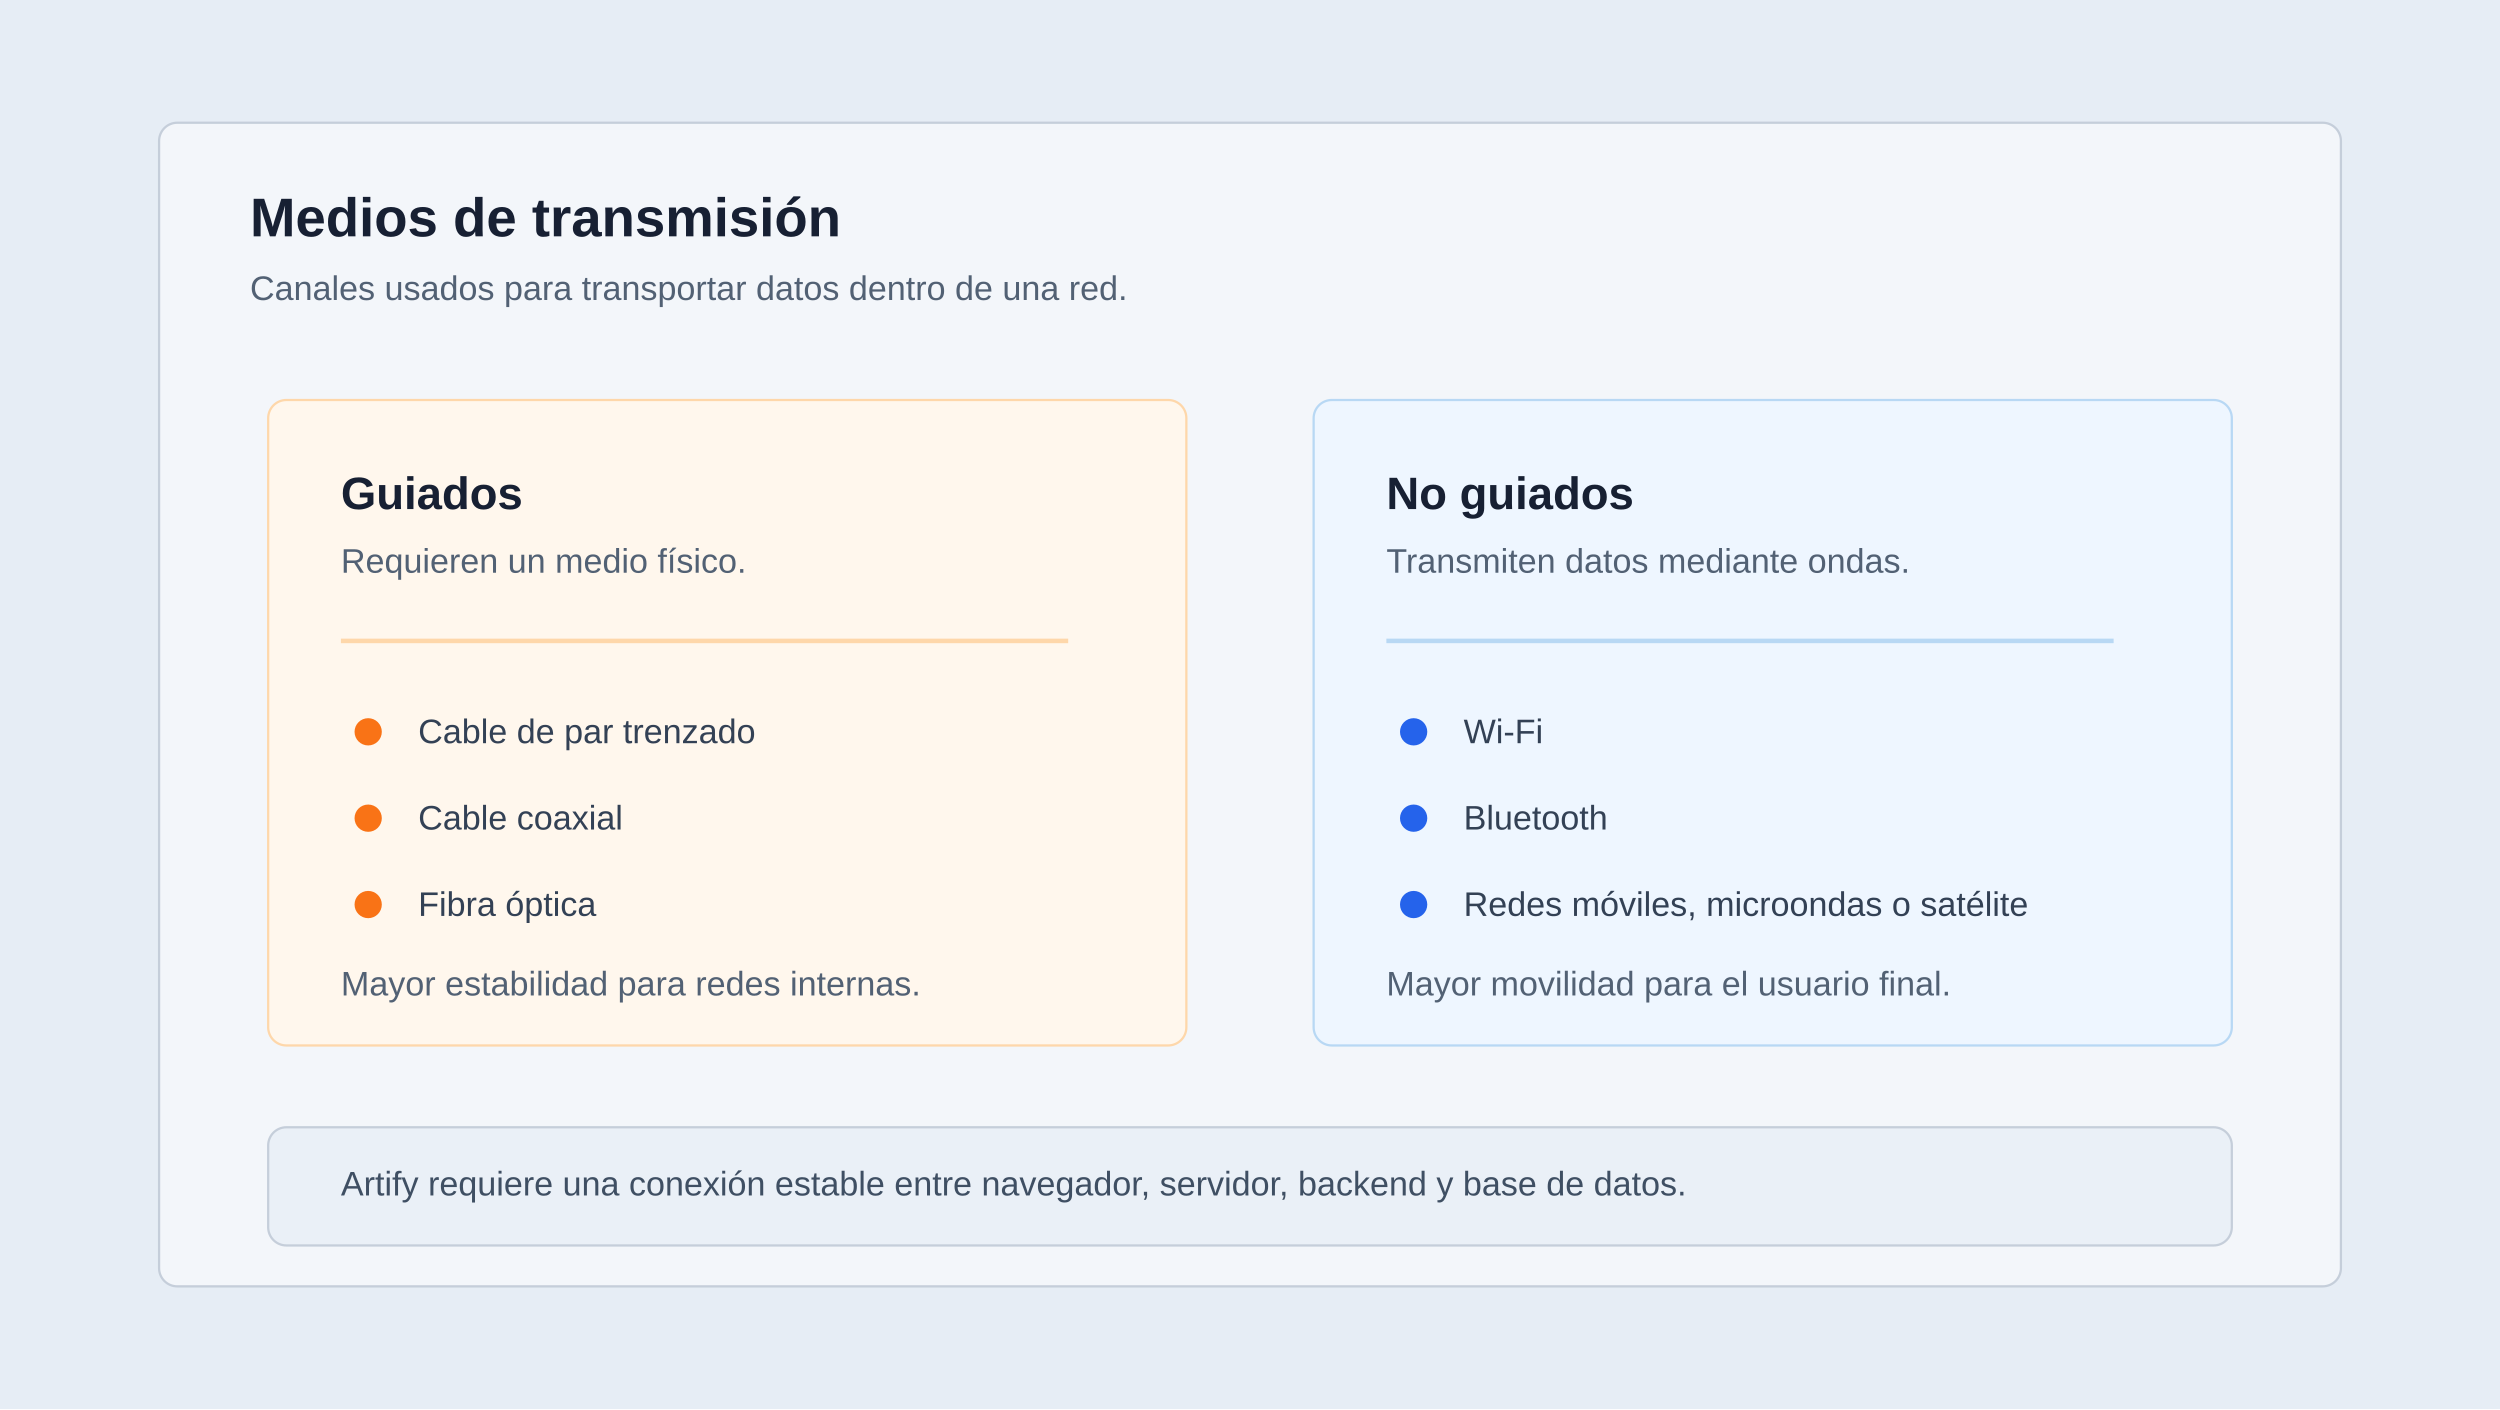
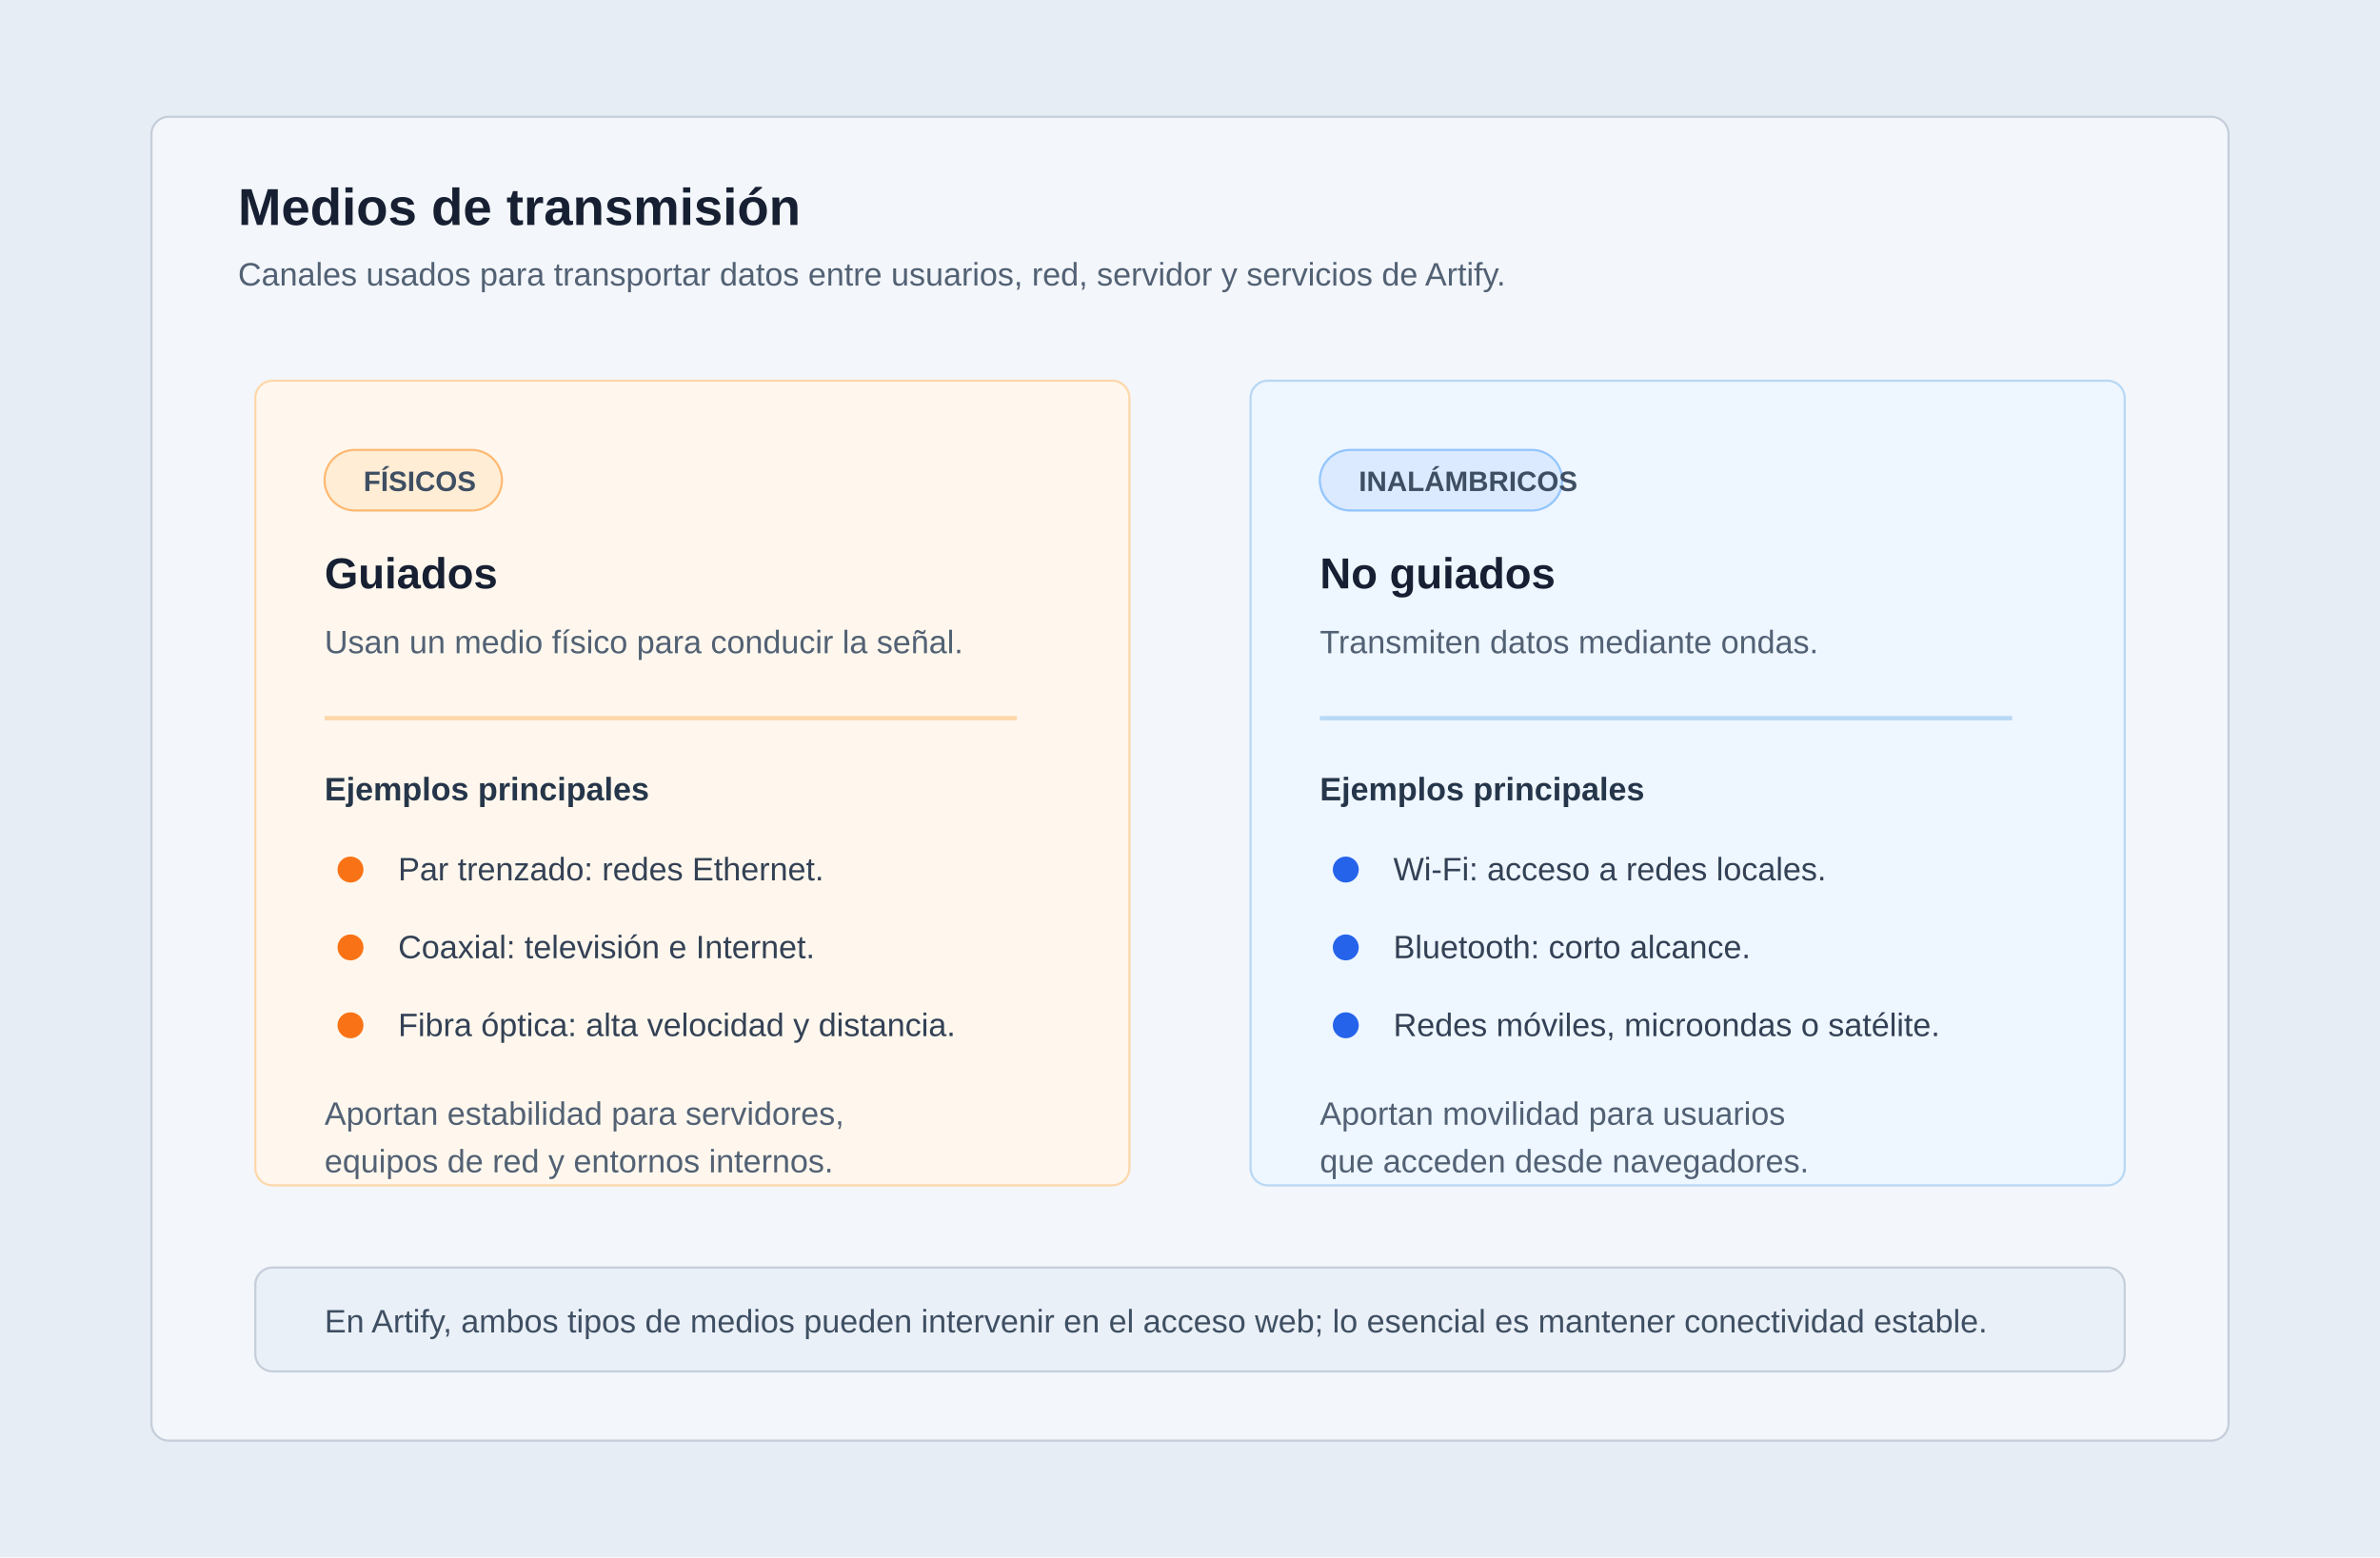
- <svg xmlns="http://www.w3.org/2000/svg" width="1100" height="620" viewBox="0 0 1100 620" role="img" aria-labelledby="title desc">
+ <svg xmlns="http://www.w3.org/2000/svg" width="1100" height="720" viewBox="0 0 1100 720" role="img" aria-labelledby="title desc">
  <defs>
    <style>
      .title { font: 700 24px Arial, Helvetica, sans-serif; fill: #172033; }
      .subtitle { font: 400 15px Arial, Helvetica, sans-serif; fill: #526174; }
      .section { font: 700 20px Arial, Helvetica, sans-serif; fill: #172033; }
      .item { font: 400 15px Arial, Helvetica, sans-serif; fill: #334155; }
+       .item-strong { font: 700 15px Arial, Helvetica, sans-serif; fill: #26364a; }
      .caption { font: 400 15px Arial, Helvetica, sans-serif; fill: #526174; }
+       .label { font: 700 13px Arial, Helvetica, sans-serif; fill: #3f4f63; }
      .note { font: 400 15px Arial, Helvetica, sans-serif; fill: #3f4f63; }
    </style>
  </defs>
-   <rect width="1100" height="620" fill="#e6edf5" />
-   <rect x="70" y="54" width="960" height="512" rx="8" fill="#f3f6fa" stroke="#c5ceda" />
+   <rect width="1100" height="720" fill="#e6edf5" />
+   <rect x="70" y="54" width="960" height="612" rx="8" fill="#f3f6fa" stroke="#c5ceda" />
  <text x="110" y="104" class="title">Medios de transmisión</text>
-   <text x="110" y="132" class="subtitle">Canales usados para transportar datos dentro de una red.</text>
-   <rect x="118" y="176" width="404" height="284" rx="8" fill="#fff7ed" stroke="#fed7aa" />
-   <text x="150" y="224" class="section">Guiados</text>
-   <text x="150" y="252" class="caption">Requieren un medio físico.</text>
-   <line x1="150" y1="282" x2="470" y2="282" stroke="#fed7aa" stroke-width="2" />
-   <circle cx="162" cy="322" r="6" fill="#f97316" />
-   <text x="184" y="327" class="item">Cable de par trenzado</text>
-   <circle cx="162" cy="360" r="6" fill="#f97316" />
-   <text x="184" y="365" class="item">Cable coaxial</text>
-   <circle cx="162" cy="398" r="6" fill="#f97316" />
-   <text x="184" y="403" class="item">Fibra óptica</text>
-   <text x="150" y="438" class="caption">Mayor estabilidad para redes internas.</text>
-   <rect x="578" y="176" width="404" height="284" rx="8" fill="#eef6ff" stroke="#b8d8f4" />
-   <text x="610" y="224" class="section">No guiados</text>
-   <text x="610" y="252" class="caption">Transmiten datos mediante ondas.</text>
-   <line x1="610" y1="282" x2="930" y2="282" stroke="#b8d8f4" stroke-width="2" />
-   <circle cx="622" cy="322" r="6" fill="#2563eb" />
-   <text x="644" y="327" class="item">Wi-Fi</text>
-   <circle cx="622" cy="360" r="6" fill="#2563eb" />
-   <text x="644" y="365" class="item">Bluetooth</text>
-   <circle cx="622" cy="398" r="6" fill="#2563eb" />
-   <text x="644" y="403" class="item">Redes móviles, microondas o satélite</text>
-   <text x="610" y="438" class="caption">Mayor movilidad para el usuario final.</text>
-   <rect x="118" y="496" width="864" height="52" rx="8" fill="#eaf0f7" stroke="#c5ceda" />
-   <text x="150" y="526" class="note">Artify requiere una conexión estable entre navegador, servidor, backend y base de datos.</text>
+   <text x="110" y="132" class="subtitle">Canales usados para transportar datos entre usuarios, red, servidor y servicios de Artify.</text>
+   <rect x="118" y="176" width="404" height="372" rx="8" fill="#fff7ed" stroke="#fed7aa" />
+   <rect x="150" y="208" width="82" height="28" rx="14" fill="#ffedd5" stroke="#fdba74" />
+   <text x="168" y="227" class="label">FÍSICOS</text>
+   <text x="150" y="272" class="section">Guiados</text>
+   <text x="150" y="302" class="caption">Usan un medio físico para conducir la señal.</text>
+   <line x1="150" y1="332" x2="470" y2="332" stroke="#fed7aa" stroke-width="2" />
+   <text x="150" y="370" class="item-strong">Ejemplos principales</text>
+   <circle cx="162" cy="402" r="6" fill="#f97316" />
+   <text x="184" y="407" class="item">Par trenzado: redes Ethernet.</text>
+   <circle cx="162" cy="438" r="6" fill="#f97316" />
+   <text x="184" y="443" class="item">Coaxial: televisión e Internet.</text>
+   <circle cx="162" cy="474" r="6" fill="#f97316" />
+   <text x="184" y="479" class="item">Fibra óptica: alta velocidad y distancia.</text>
+   <text x="150" y="520" class="caption">Aportan estabilidad para servidores,</text>
+   <text x="150" y="542" class="caption">equipos de red y entornos internos.</text>
+   <rect x="578" y="176" width="404" height="372" rx="8" fill="#eef6ff" stroke="#b8d8f4" />
+   <rect x="610" y="208" width="112" height="28" rx="14" fill="#dbeafe" stroke="#93c5fd" />
+   <text x="628" y="227" class="label">INALÁMBRICOS</text>
+   <text x="610" y="272" class="section">No guiados</text>
+   <text x="610" y="302" class="caption">Transmiten datos mediante ondas.</text>
+   <line x1="610" y1="332" x2="930" y2="332" stroke="#b8d8f4" stroke-width="2" />
+   <text x="610" y="370" class="item-strong">Ejemplos principales</text>
+   <circle cx="622" cy="402" r="6" fill="#2563eb" />
+   <text x="644" y="407" class="item">Wi-Fi: acceso a redes locales.</text>
+   <circle cx="622" cy="438" r="6" fill="#2563eb" />
+   <text x="644" y="443" class="item">Bluetooth: corto alcance.</text>
+   <circle cx="622" cy="474" r="6" fill="#2563eb" />
+   <text x="644" y="479" class="item">Redes móviles, microondas o satélite.</text>
+   <text x="610" y="520" class="caption">Aportan movilidad para usuarios</text>
+   <text x="610" y="542" class="caption">que acceden desde navegadores.</text>
+   <rect x="118" y="586" width="864" height="48" rx="8" fill="#eaf0f7" stroke="#c5ceda" />
+   <text x="150" y="616" class="note">En Artify, ambos tipos de medios pueden intervenir en el acceso web; lo esencial es mantener conectividad estable.</text>
</svg>
